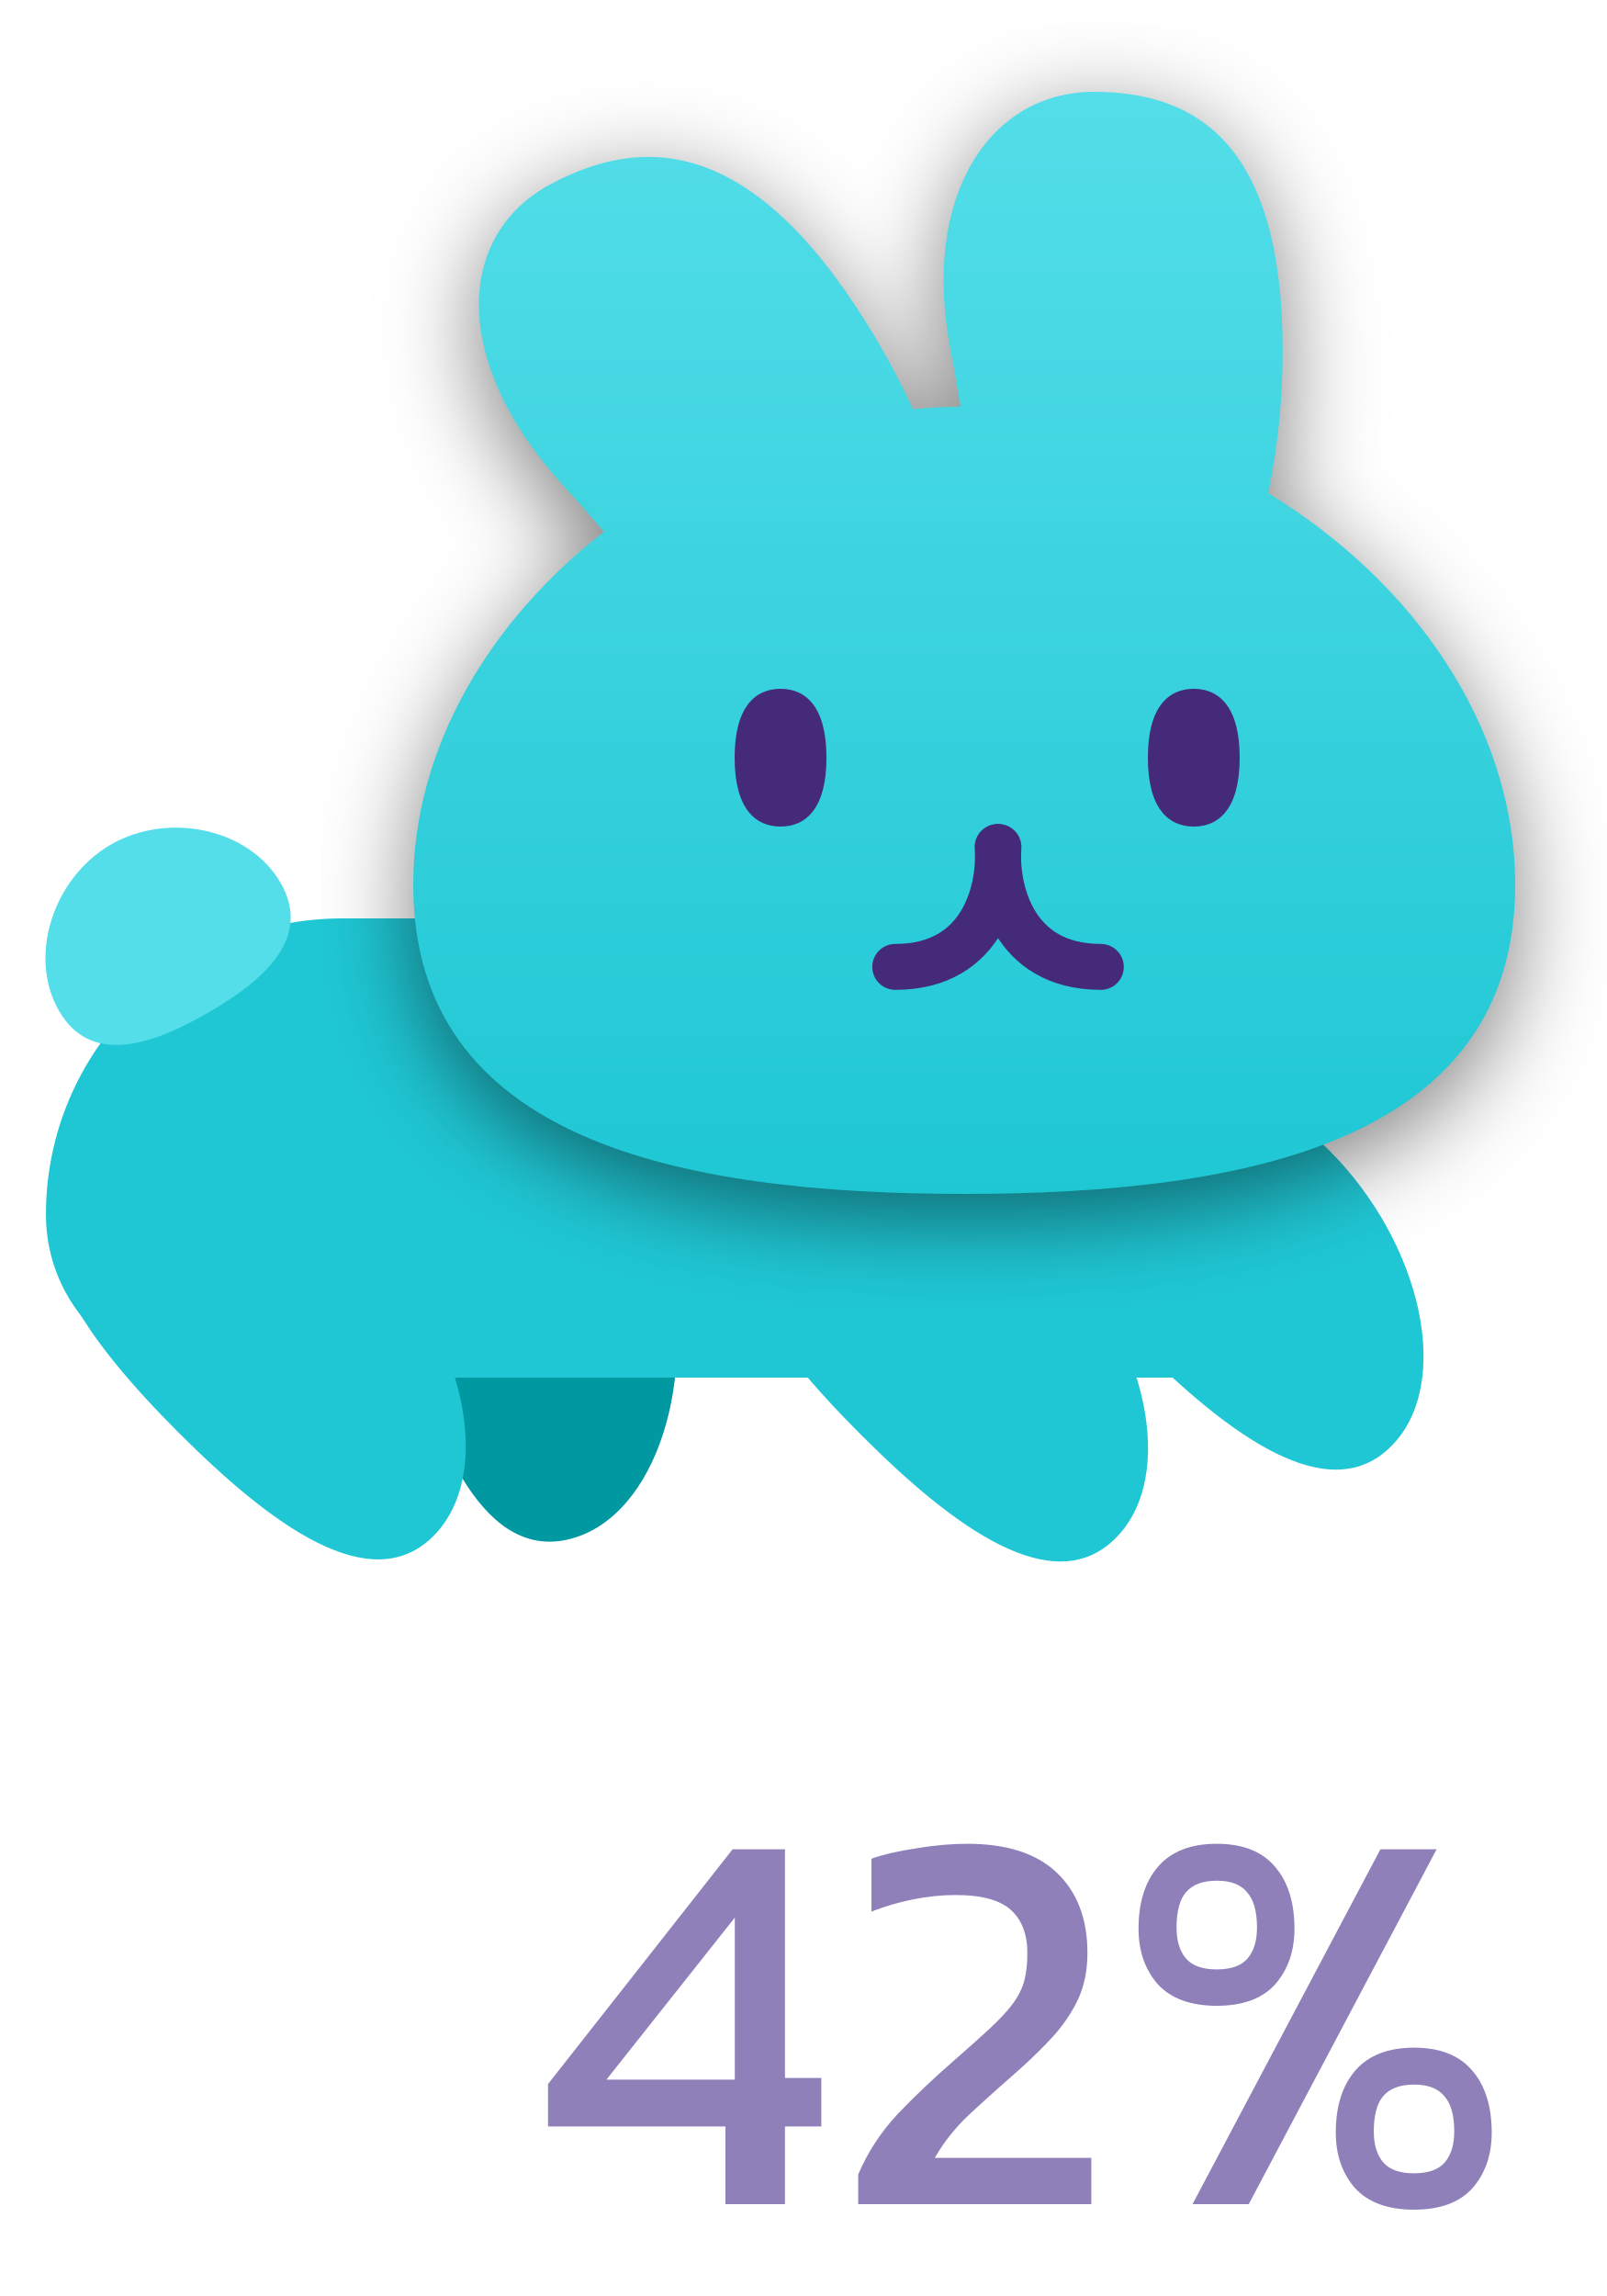
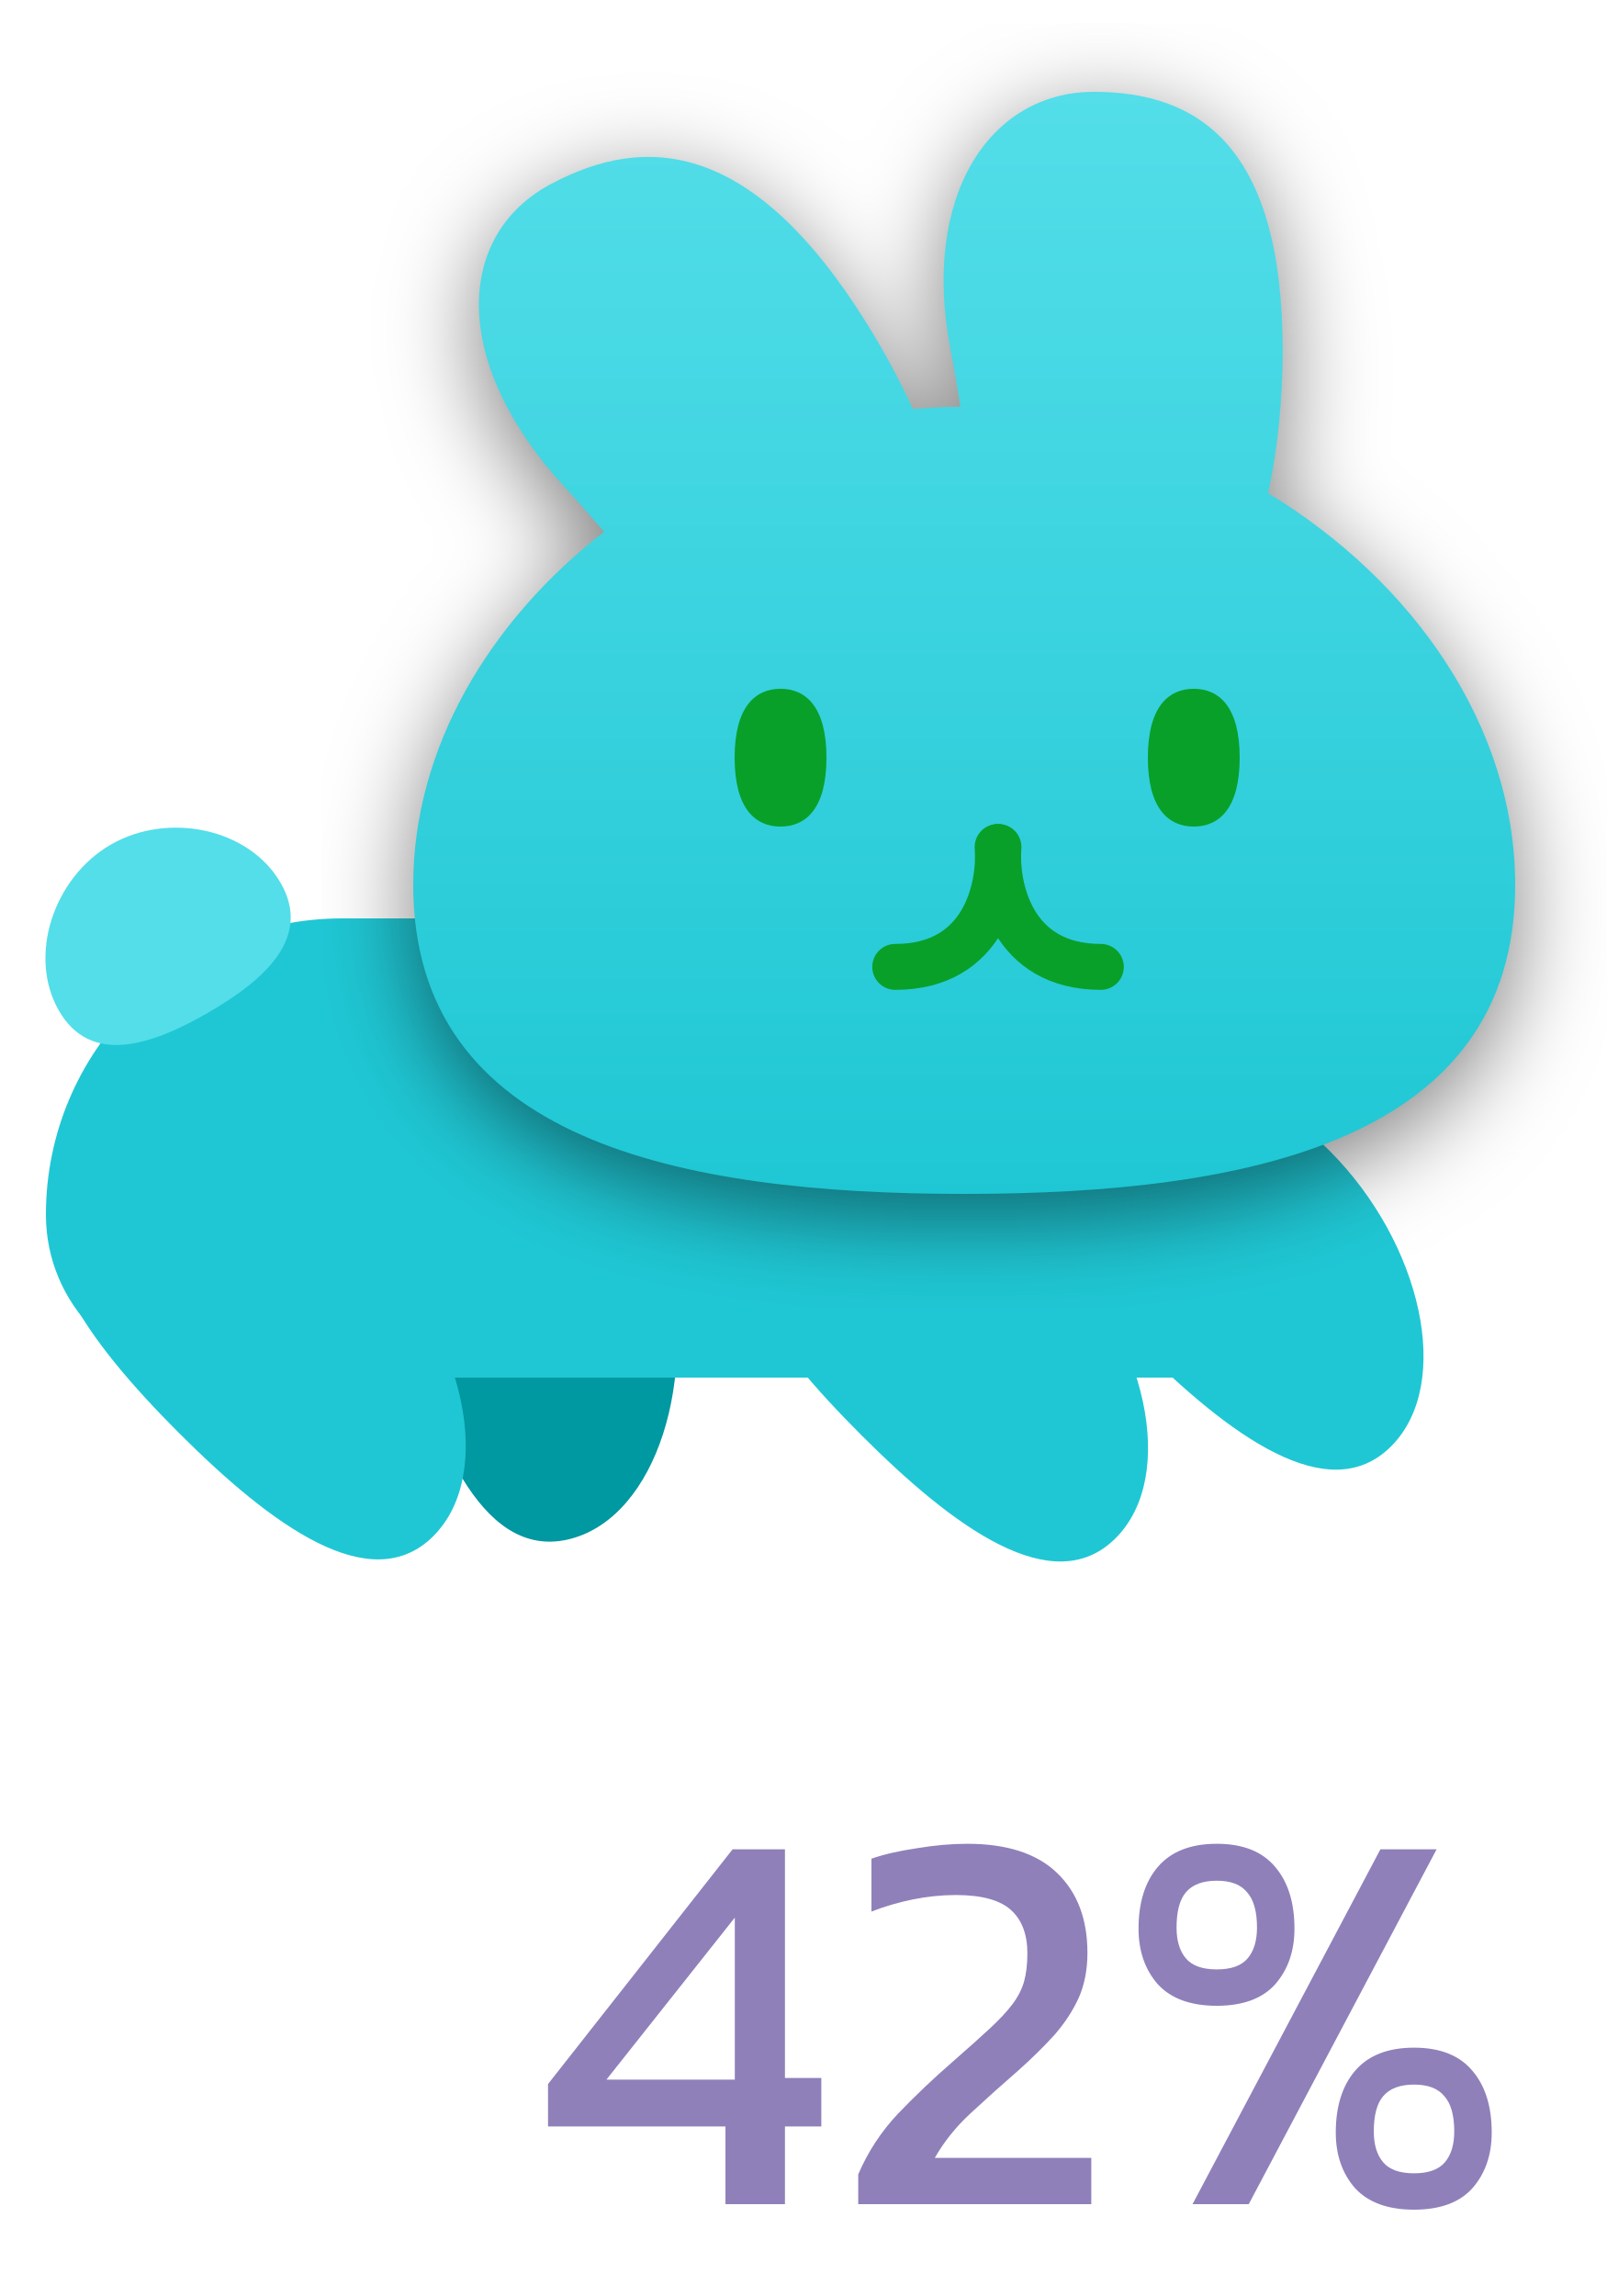
<svg xmlns="http://www.w3.org/2000/svg" width="35" height="50" viewBox="0 0 35 50" fill="none">
  <path d="M9.588 22.865C7.729 23.363 8.025 26.033 8.764 28.79C9.502 31.546 10.581 34.006 12.44 33.508C14.299 33.01 15.233 30.01 14.495 27.254C13.756 24.498 11.447 22.367 9.588 22.865Z" fill="#0098A1" />
  <path d="M1 26.452C1 22.889 3.888 20 7.452 20H13V30H4.548C2.589 30 1 28.411 1 26.452Z" fill="#1FC7D4" />
  <path d="M6.111 19.225C6.797 20.412 5.778 21.334 4.528 22.056C3.278 22.778 1.97 23.199 1.284 22.011C0.599 20.824 1.163 19.115 2.413 18.393C3.663 17.672 5.425 18.037 6.111 19.225Z" fill="#53DEE9" />
  <path d="M1.647 25.66C0.286 27.021 1.878 29.185 3.895 31.203C5.913 33.221 8.077 34.812 9.438 33.452C10.799 32.091 10.108 29.025 8.091 27.008C6.073 24.99 3.007 24.299 1.647 25.66Z" fill="#1FC7D4" />
  <rect width="1" height="10" transform="matrix(-1 0 0 1 14 20)" fill="#1FC7D4" />
  <rect x="9" y="20" width="17" height="10" fill="#1FC7D4" />
  <path d="M16.507 25.706C15.146 27.067 16.738 29.231 18.756 31.249C20.773 33.267 22.938 34.858 24.298 33.497C25.659 32.137 24.968 29.071 22.951 27.053C20.933 25.036 17.868 24.345 16.507 25.706Z" fill="#1FC7D4" />
  <path d="M22.507 23.706C21.146 25.067 22.738 27.231 24.756 29.249C26.773 31.267 28.938 32.858 30.298 31.497C31.659 30.137 30.968 27.071 28.951 25.053C26.933 23.036 23.868 22.345 22.507 23.706Z" fill="#1FC7D4" />
  <g filter="url(#filter0_d)">
    <path fill-rule="evenodd" clip-rule="evenodd" d="M20.705 7.634C20.781 8.027 20.852 8.438 20.919 8.857C20.573 8.86 20.227 8.877 19.884 8.909C19.603 8.295 19.269 7.672 18.884 7.053C16.396 3.051 14.062 2.901 11.989 4.013C9.915 5.124 9.811 7.896 12.283 10.592C12.57 10.905 12.863 11.238 13.157 11.58C10.66 13.516 9 16.291 9 19.27C9 24.829 14.785 26 21 26C27.215 26 33 24.829 33 19.27C33 15.828 30.784 12.658 27.621 10.741C27.824 9.785 27.936 8.735 27.936 7.634C27.936 3.172 26.095 2 23.824 2C21.553 2 20.051 4.271 20.705 7.634Z" fill="url(#paint0_linear_bunny_full)" />
  </g>
-   <path d="M21.728 18.445C21.796 19.315 21.445 21.056 19.498 21.056" stroke="#452A7A" stroke-linecap="round" />
-   <path d="M21.746 18.445C21.678 19.315 22.03 21.056 23.976 21.056" stroke="#452A7A" stroke-linecap="round" />
-   <path d="M18 16.5C18 17.605 17.552 18 17 18C16.448 18 16 17.605 16 16.5C16 15.395 16.448 15 17 15C17.552 15 18 15.395 18 16.5Z" fill="#452A7A" />
-   <path d="M27 16.5C27 17.605 26.552 18 26 18C25.448 18 25 17.605 25 16.5C25 15.395 25.448 15 26 15C26.552 15 27 15.395 27 16.5Z" fill="#452A7A" />
+   <path d="M21.728 18.445C21.796 19.315 21.445 21.056 19.498 21.056" stroke="#08a029" stroke-linecap="round" />
+   <path d="M21.746 18.445C21.678 19.315 22.03 21.056 23.976 21.056" stroke="#08a029" stroke-linecap="round" />
+   <path d="M18 16.5C18 17.605 17.552 18 17 18C16.448 18 16 17.605 16 16.5C16 15.395 16.448 15 17 15C17.552 15 18 15.395 18 16.5Z" fill="#08a029" />
+   <path d="M27 16.5C27 17.605 26.552 18 26 18C25.448 18 25 17.605 25 16.5C25 15.395 25.448 15 26 15C26.552 15 27 15.395 27 16.5Z" fill="#08a029" />
  <path d="M15.8 48V46.308H11.936V45.384L15.956 40.272H17.096V45.252H17.888V46.308H17.096V48H15.8ZM13.208 45.288H16.004V41.76L13.208 45.288ZM18.692 48V47.352C18.9 46.864 19.188 46.424 19.556 46.032C19.932 45.64 20.332 45.26 20.756 44.892C21.076 44.612 21.34 44.376 21.548 44.184C21.764 43.984 21.932 43.804 22.052 43.644C22.172 43.484 22.256 43.32 22.304 43.152C22.352 42.976 22.376 42.772 22.376 42.54C22.376 42.124 22.256 41.808 22.016 41.592C21.776 41.376 21.376 41.268 20.816 41.268C20.512 41.268 20.2 41.3 19.88 41.364C19.568 41.428 19.268 41.516 18.98 41.628V40.476C19.26 40.38 19.592 40.304 19.976 40.248C20.36 40.184 20.724 40.152 21.068 40.152C21.932 40.152 22.584 40.364 23.024 40.788C23.464 41.212 23.684 41.792 23.684 42.528C23.684 42.896 23.62 43.224 23.492 43.512C23.364 43.792 23.188 44.06 22.964 44.316C22.74 44.564 22.48 44.82 22.184 45.084C21.816 45.404 21.468 45.716 21.14 46.02C20.82 46.316 20.56 46.64 20.36 46.992H23.768V48H18.692ZM26.501 43.68C25.933 43.68 25.505 43.524 25.217 43.212C24.937 42.892 24.797 42.488 24.797 42C24.797 41.432 24.937 40.984 25.217 40.656C25.505 40.32 25.933 40.152 26.501 40.152C27.069 40.152 27.493 40.32 27.773 40.656C28.053 40.984 28.193 41.432 28.193 42C28.193 42.488 28.053 42.892 27.773 43.212C27.493 43.524 27.069 43.68 26.501 43.68ZM25.973 48L30.065 40.272H31.289L27.197 48H25.973ZM26.501 42.888C26.813 42.888 27.037 42.808 27.173 42.648C27.309 42.488 27.377 42.264 27.377 41.976C27.377 41.624 27.305 41.368 27.161 41.208C27.025 41.04 26.805 40.956 26.501 40.956C26.197 40.956 25.973 41.04 25.829 41.208C25.693 41.368 25.625 41.624 25.625 41.976C25.625 42.264 25.693 42.488 25.829 42.648C25.965 42.808 26.189 42.888 26.501 42.888ZM30.797 48.12C30.229 48.12 29.801 47.964 29.513 47.652C29.233 47.332 29.093 46.928 29.093 46.44C29.093 45.872 29.233 45.424 29.513 45.096C29.801 44.76 30.229 44.592 30.797 44.592C31.365 44.592 31.789 44.76 32.069 45.096C32.349 45.424 32.489 45.872 32.489 46.44C32.489 46.928 32.349 47.332 32.069 47.652C31.789 47.964 31.365 48.12 30.797 48.12ZM30.797 47.328C31.109 47.328 31.333 47.248 31.469 47.088C31.605 46.928 31.673 46.704 31.673 46.416C31.673 46.064 31.601 45.808 31.457 45.648C31.321 45.48 31.101 45.396 30.797 45.396C30.493 45.396 30.269 45.48 30.125 45.648C29.989 45.808 29.921 46.064 29.921 46.416C29.921 46.704 29.989 46.928 30.125 47.088C30.261 47.248 30.485 47.328 30.797 47.328Z" fill="#8F80BA" />
  <defs>
    <filter id="filter0_d" x="7" y="0.5" width="28" height="28" filterUnits="userSpaceOnUse" color-interpolation-filters="sRGB">
      <feFlood flood-opacity="0" result="BackgroundImageFix" />
      <feColorMatrix in="SourceAlpha" type="matrix" values="0 0 0 0 0 0 0 0 0 0 0 0 0 0 0 0 0 0 127 0" />
      <feOffset dy="0.5" />
      <feGaussianBlur stdDeviation="1" />
      <feColorMatrix type="matrix" values="0 0 0 0 0 0 0 0 0 0 0 0 0 0 0 0 0 0 0.5 0" />
      <feBlend mode="normal" in2="BackgroundImageFix" result="effect1_dropShadow" />
      <feBlend mode="normal" in="SourceGraphic" in2="effect1_dropShadow" result="shape" />
    </filter>
    <linearGradient id="paint0_linear_bunny_full" x1="21" y1="2" x2="21" y2="26" gradientUnits="userSpaceOnUse">
      <stop stop-color="#53DEE9" />
      <stop offset="1" stop-color="#1FC7D4" />
    </linearGradient>
  </defs>
</svg>
